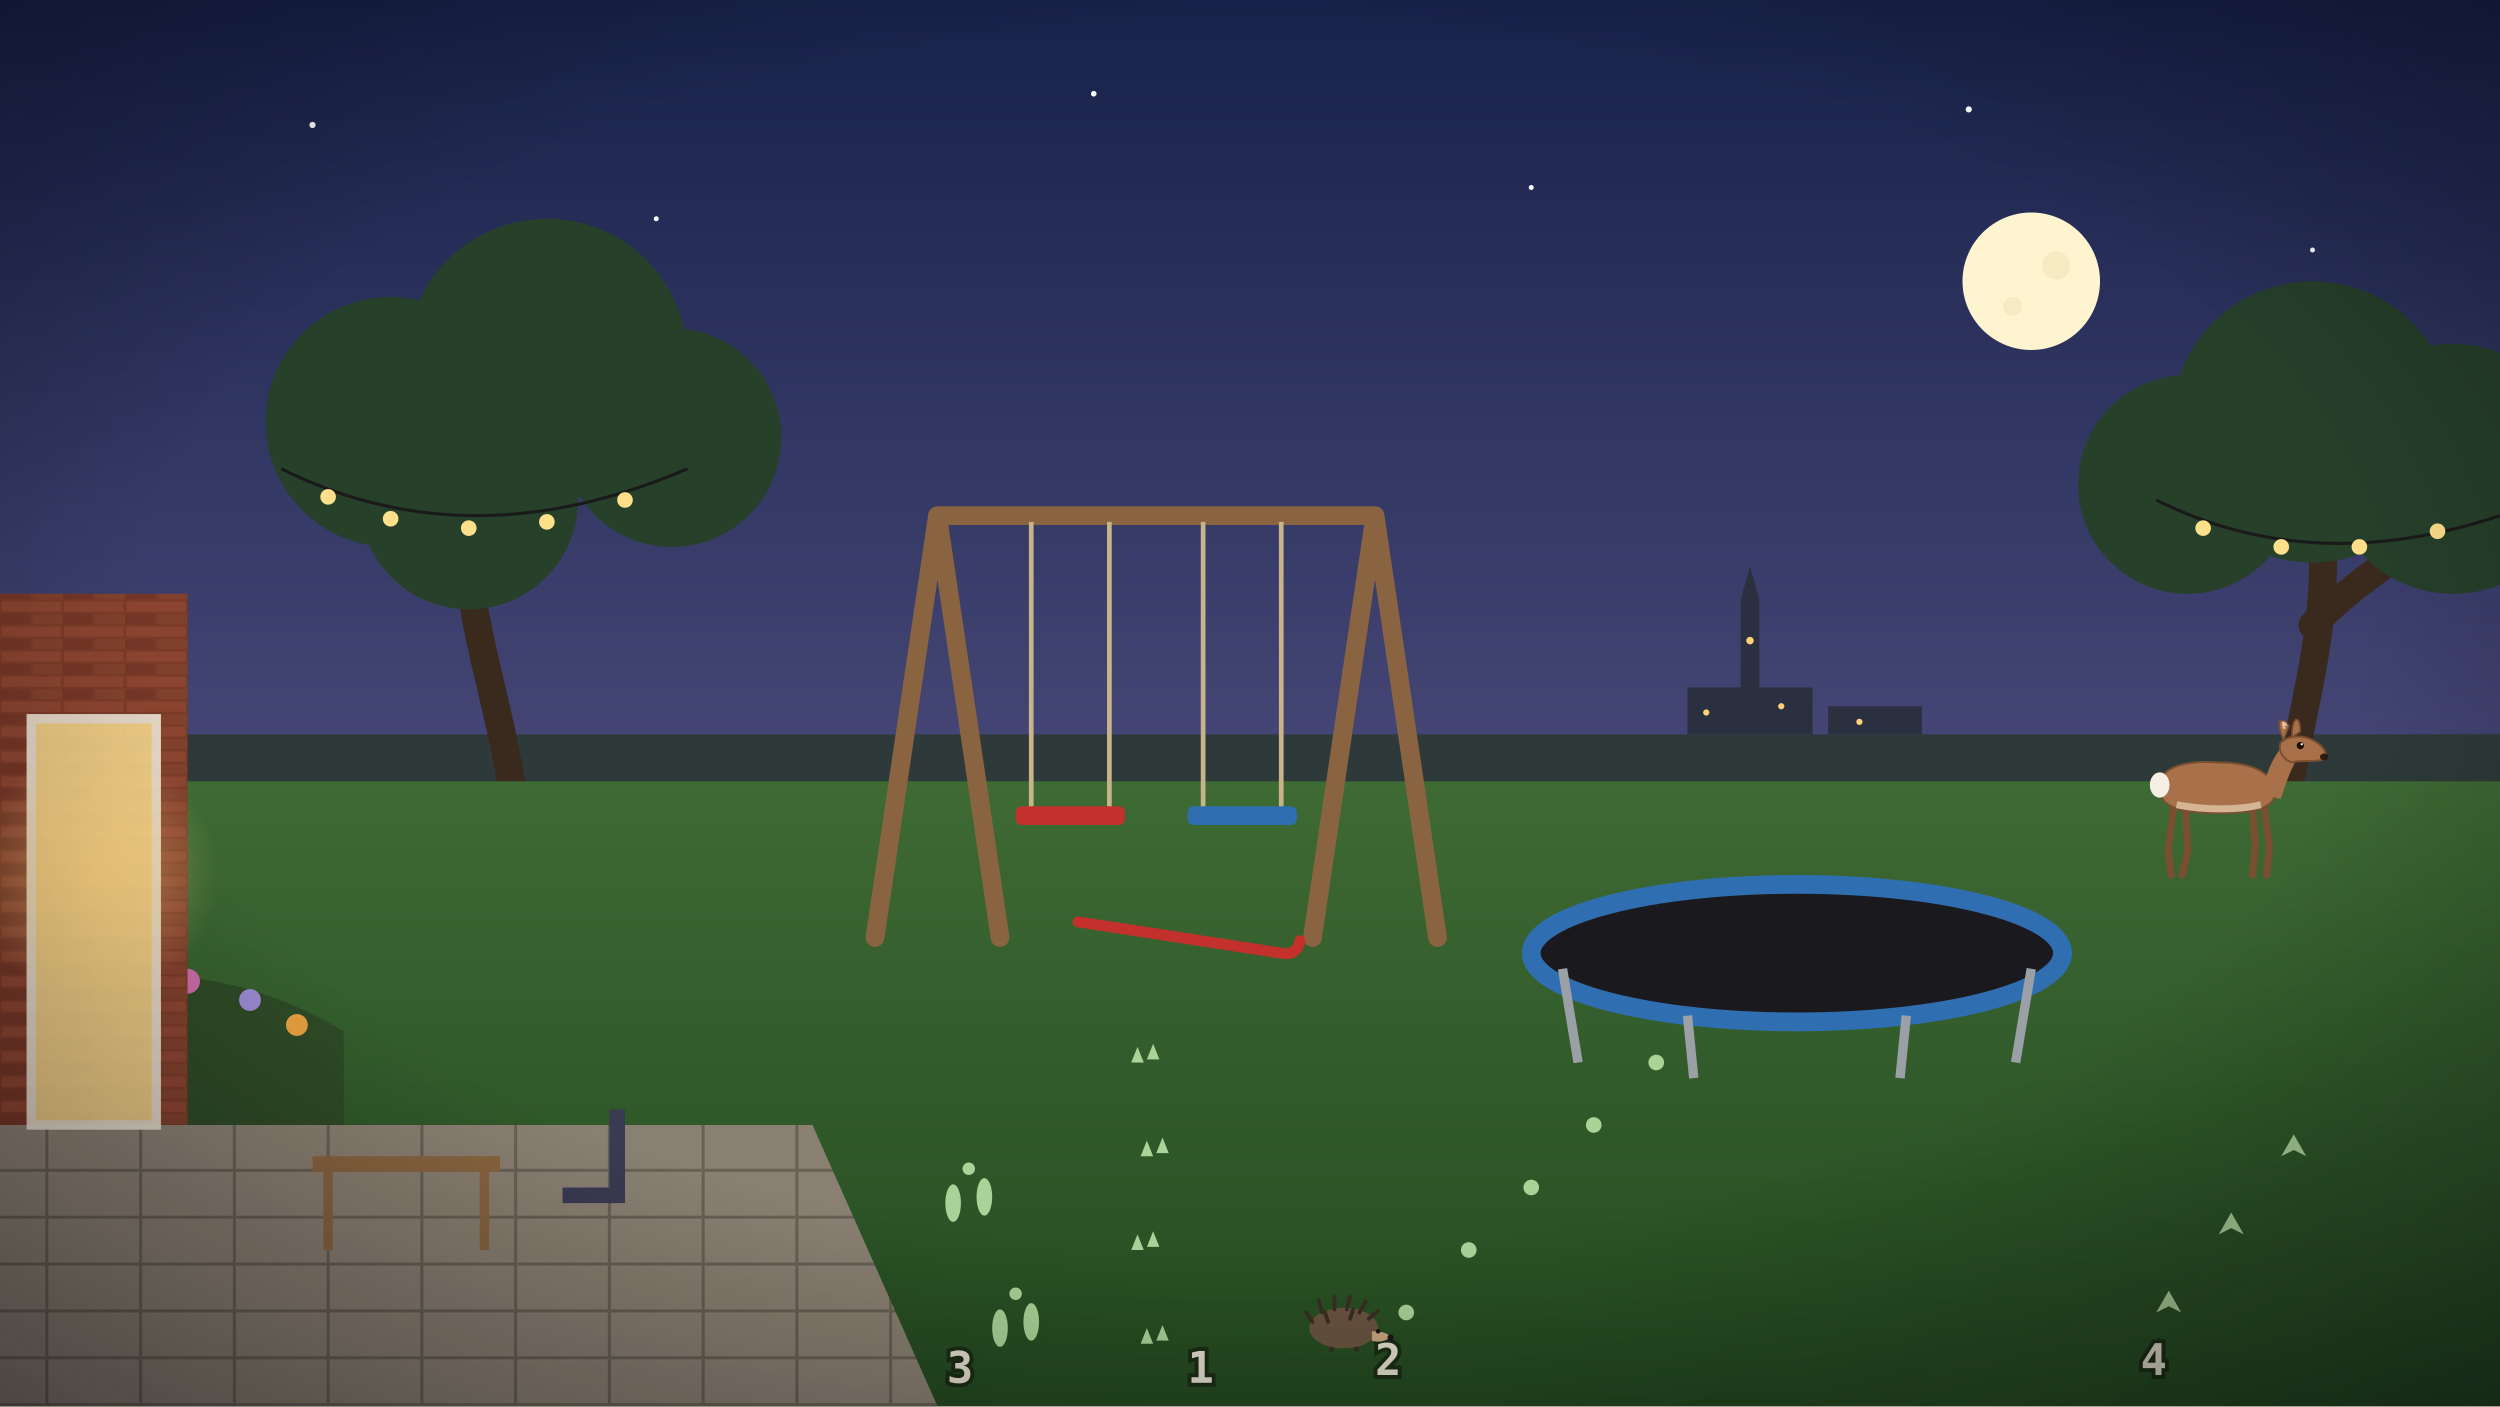
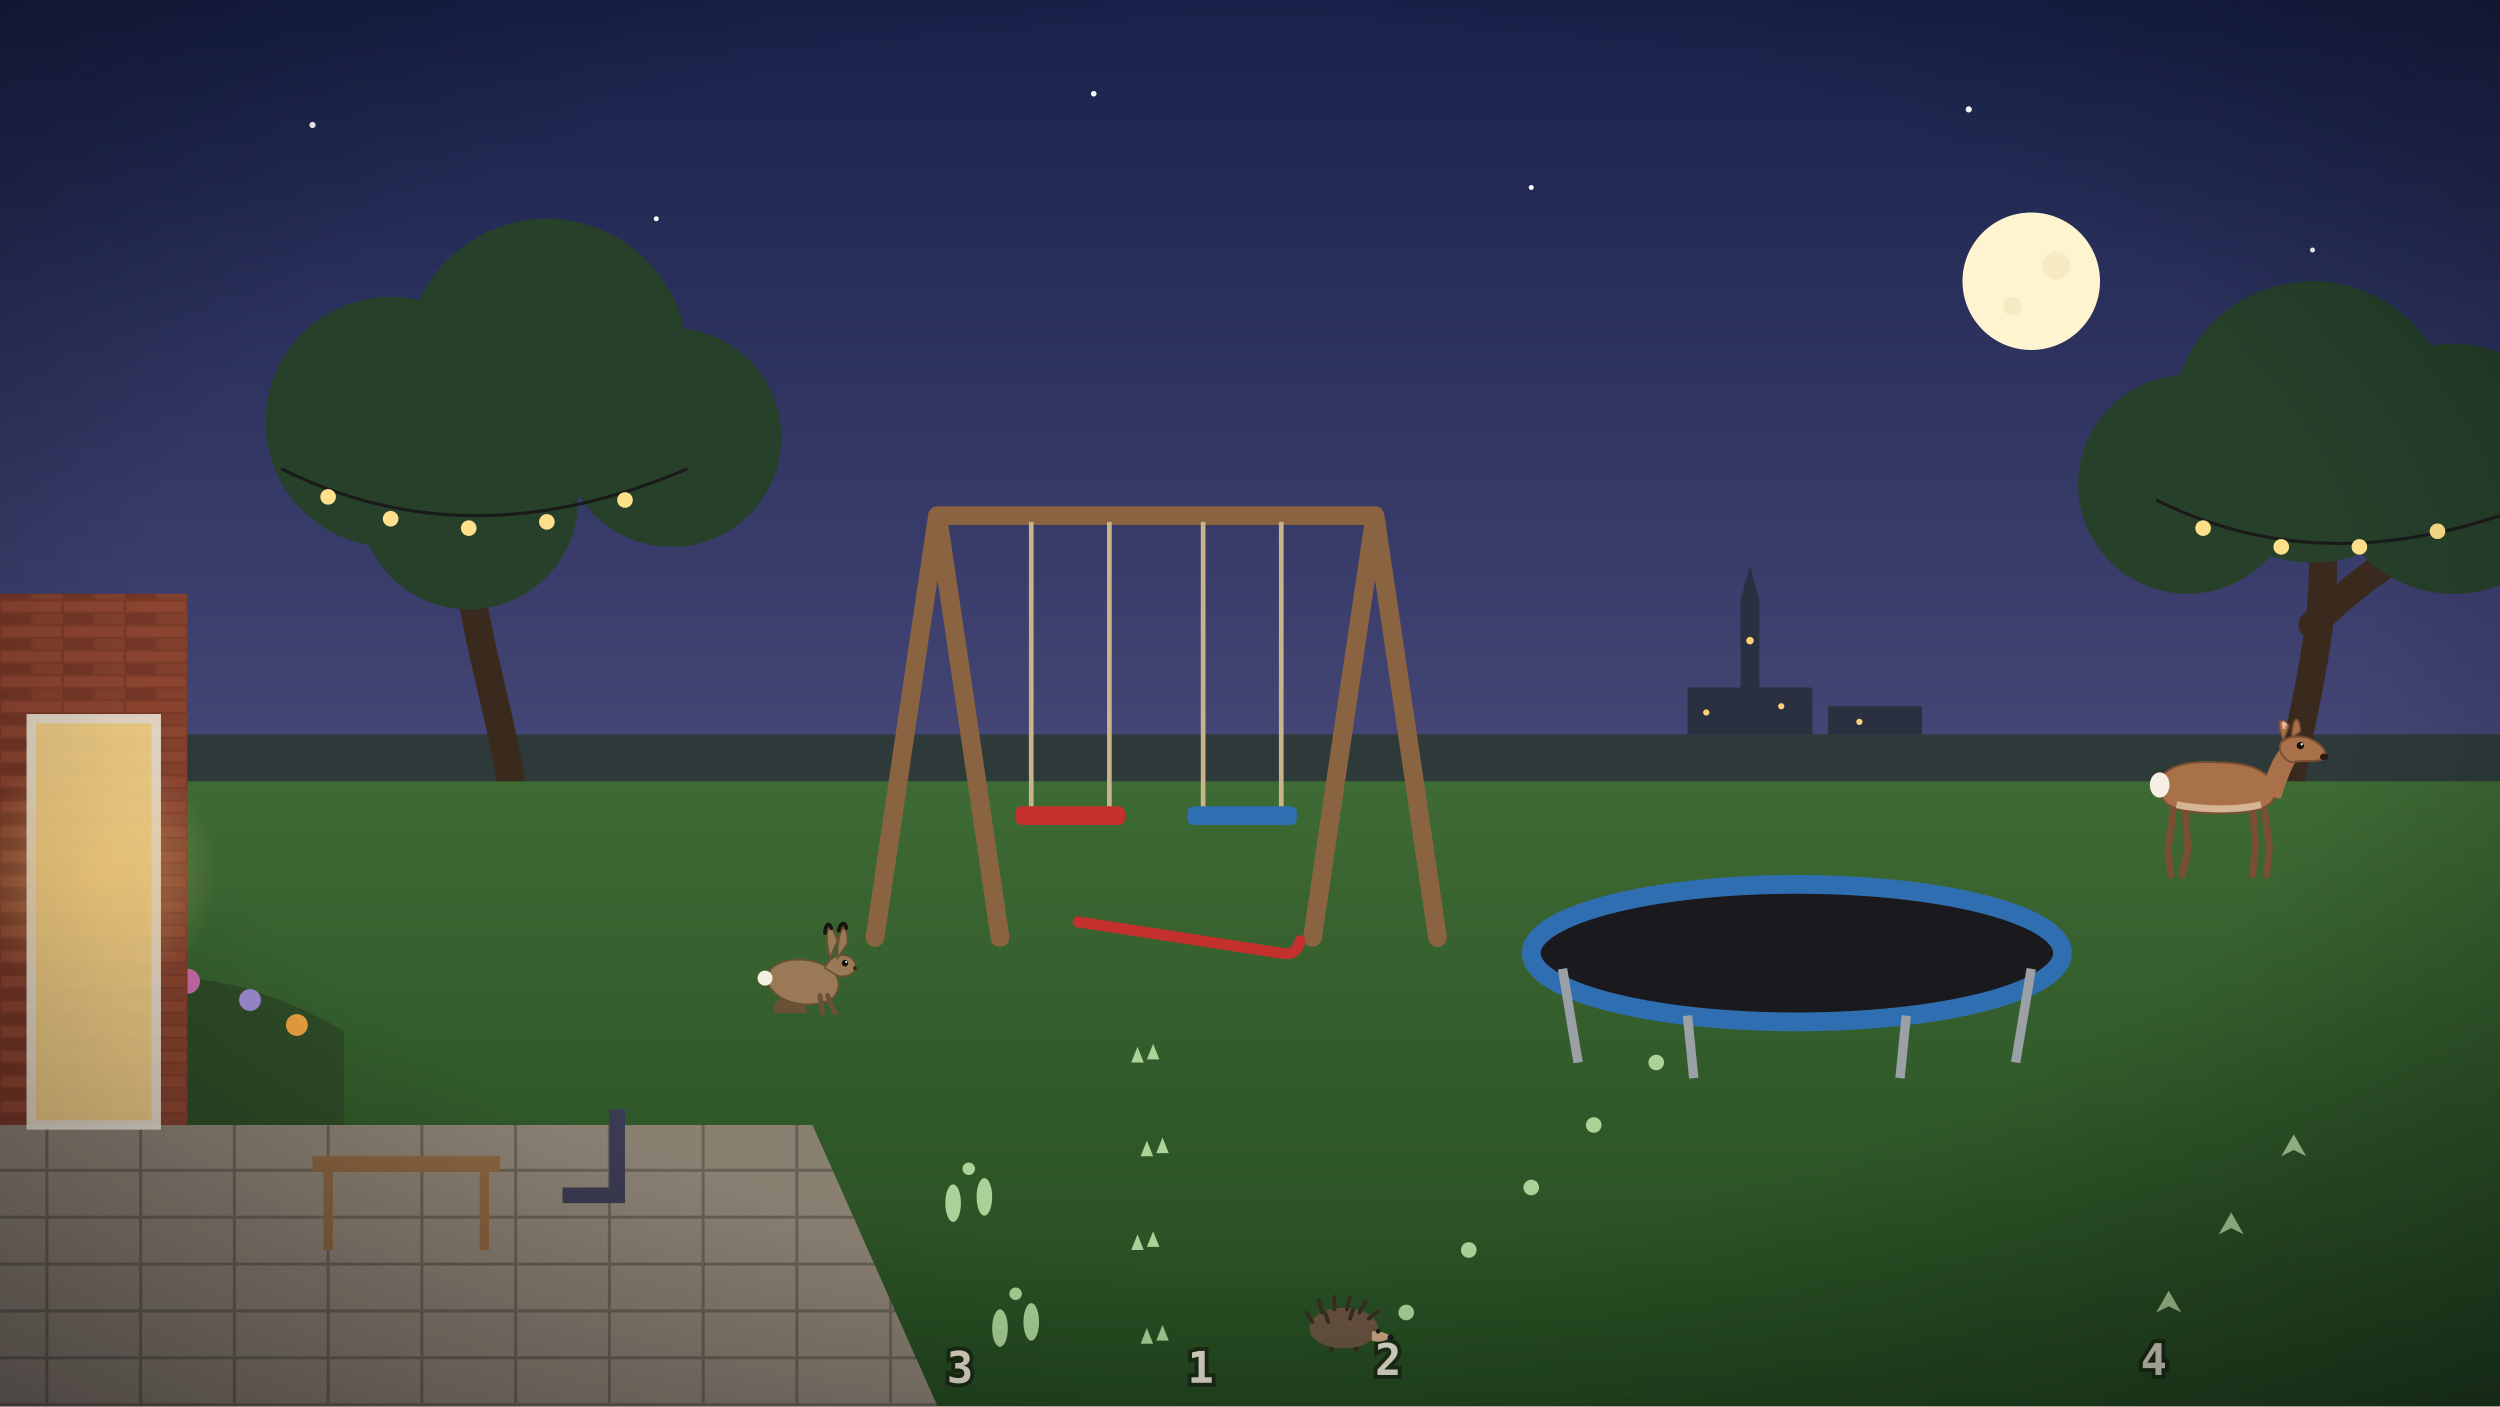
<svg xmlns="http://www.w3.org/2000/svg" class="scene" id="sc-tuin" viewBox="0 0 1600 900" preserveAspectRatio="xMidYMid slice" aria-label="De tuin op het zuiden, bij avond, met het terras, de trampoline en de schommels">
  <defs>
    <linearGradient id="tnSky" x1="0" y1="0" x2="0" y2="1">
      <stop offset="0" stop-color="#18224a" />
      <stop offset=".6" stop-color="#4a4a7a" />
      <stop offset="1" stop-color="#c98a6a" />
    </linearGradient>
    <linearGradient id="tnLawn" x1="0" y1="0" x2="0" y2="1">
      <stop offset="0" stop-color="#3e6a34" />
      <stop offset="1" stop-color="#244a20" />
    </linearGradient>
    <pattern id="tnTiles" width="60" height="30" patternUnits="userSpaceOnUse">
      <rect width="60" height="30" fill="#8a8072" />
      <path d="M0 29 H60 M30 0 V29" stroke="#6a6256" stroke-width="2" />
    </pattern>
    <pattern id="tnBrick" width="40" height="16" patternUnits="userSpaceOnUse">
      <rect width="40" height="16" fill="#7a3a28" />
      <rect x="1" y="1" width="38" height="6.5" fill="#8a4430" />
      <rect x="-19" y="9" width="38" height="6.5" fill="#743626" />
      <rect x="21" y="9" width="38" height="6.5" fill="#80402c" />
    </pattern>
    <radialGradient id="tnGlow" cx=".5" cy=".5" r=".5">
      <stop offset="0" stop-color="#ffd27a" stop-opacity=".5" />
      <stop offset="1" stop-color="#ffd27a" stop-opacity="0" />
    </radialGradient>
    <radialGradient id="tnVign" cx=".5" cy=".45" r=".8">
      <stop offset=".55" stop-color="#000" stop-opacity="0" />
      <stop offset="1" stop-color="#05040e" stop-opacity=".55" />
    </radialGradient>
  </defs>
  <rect width="1600" height="900" fill="url(#tnSky)" />
  <g fill="#fff">
    <circle class="tn-star" cx="200" cy="80" r="2" />
    <circle class="tn-star b" cx="420" cy="140" r="1.6" />
    <circle class="tn-star" cx="700" cy="60" r="1.8" />
    <circle class="tn-star c" cx="980" cy="120" r="1.6" />
    <circle class="tn-star b" cx="1260" cy="70" r="2" />
    <circle class="tn-star" cx="1480" cy="160" r="1.6" />
  </g>
  <circle id="tn-maan" cx="1300" cy="180" r="44" fill="#fff4d0" />
  <circle cx="1316" cy="170" r="9" fill="#efe2b8" opacity=".6" />
  <circle cx="1288" cy="196" r="6" fill="#efe2b8" opacity=".6" />
  <path d="M0 470 H1600 V520 H0Z" fill="#2e3a3a" />
  <g fill="#2a3040">
    <rect x="1080" y="440" width="80" height="30" />
    <rect x="1114" y="384" width="12" height="86" />
    <path d="M1114 384 l6 -22 l6 22z" />
    <rect x="1170" y="452" width="60" height="18" />
  </g>
  <g fill="#ffd27a">
    <circle class="tn-city" cx="1092" cy="456" r="2" />
    <circle class="tn-city b" cx="1140" cy="452" r="2" />
    <circle cx="1120" cy="410" r="2.4" />
    <circle class="tn-city" cx="1190" cy="462" r="2" />
  </g>
  <g>
    <path d="M330 520 C320 440 290 380 300 300 M300 380 C260 340 230 330 200 300 M310 340 C350 300 380 290 420 260" stroke="#3a2a1e" stroke-width="18" fill="none" stroke-linecap="round" />
    <g fill="#26402a">
      <circle cx="250" cy="270" r="80" />
      <circle cx="350" cy="230" r="90" />
      <circle cx="430" cy="280" r="70" />
      <circle cx="300" cy="320" r="70" />
    </g>
    <path d="M1460 540 C1470 450 1500 390 1480 300 M1480 400 C1520 360 1550 350 1580 320" stroke="#3a2a1e" stroke-width="18" fill="none" stroke-linecap="round" />
    <g fill="#26402a">
      <circle cx="1480" cy="270" r="90" />
      <circle cx="1570" cy="300" r="80" />
      <circle cx="1400" cy="310" r="70" />
    </g>
    <g id="tn-lampjes" fill="#ffe08a">
      <path d="M180 300 Q300 360 440 300 M1380 320 Q1480 370 1600 330" stroke="#1a1a1a" stroke-width="2" fill="none" />
      <circle class="tn-bulb" cx="210" cy="318" r="5" />
      <circle class="tn-bulb b" cx="250" cy="332" r="5" />
      <circle class="tn-bulb" cx="300" cy="338" r="5" />
      <circle class="tn-bulb b" cx="350" cy="334" r="5" />
      <circle class="tn-bulb" cx="400" cy="320" r="5" />
      <circle class="tn-bulb b" cx="1410" cy="338" r="5" />
      <circle class="tn-bulb" cx="1460" cy="350" r="5" />
      <circle class="tn-bulb b" cx="1510" cy="350" r="5" />
      <circle class="tn-bulb" cx="1560" cy="340" r="5" />
    </g>
  </g>
  <path d="M0 500 H1600 V900 H0Z" fill="url(#tnLawn)" />
  <g id="tn-schommel">
    <path d="M600 330 L560 600 M600 330 L640 600 M880 330 L840 600 M880 330 L920 600 M600 330 H880" stroke="#8a6440" stroke-width="12" stroke-linecap="round" />
    <g class="tn-swing">
      <path d="M660 334 V520 M710 334 V520" stroke="#c9b48a" stroke-width="3" />
      <rect x="650" y="516" width="70" height="12" rx="4" fill="#c4302b" />
    </g>
    <g class="tn-swing b">
      <path d="M770 334 V520 M820 334 V520" stroke="#c9b48a" stroke-width="3" />
      <rect x="760" y="516" width="70" height="12" rx="4" fill="#2f6fb1" />
    </g>
  </g>
  <g id="tn-tramp">
    <ellipse cx="1150" cy="610" rx="170" ry="44" fill="#1a1a1e" stroke="#2f6fb1" stroke-width="12" />
    <path d="M1000 620 L1010 680 M1300 620 L1290 680 M1080 650 L1084 690 M1220 650 L1216 690" stroke="#9aa0a6" stroke-width="6" />
  </g>
  <g id="tn-sporen" fill="#b8e0a4" opacity=".9">
    <g transform="translate(730 860)">
      <path d="M0 0 l4 -10 l4 10z M10 -2 l4 -10 l4 10z" />
    </g>
    <g transform="translate(724 800)">
      <path d="M0 0 l4 -10 l4 10z M10 -2 l4 -10 l4 10z" />
    </g>
    <g transform="translate(730 740)">
      <path d="M0 0 l4 -10 l4 10z M10 -2 l4 -10 l4 10z" />
    </g>
    <g transform="translate(724 680)">
      <path d="M0 0 l4 -10 l4 10z M10 -2 l4 -10 l4 10z" />
    </g>
    <g>
      <circle cx="900" cy="840" r="5" />
      <circle cx="940" cy="800" r="5" />
      <circle cx="980" cy="760" r="5" />
      <circle cx="1020" cy="720" r="5" />
      <circle cx="1060" cy="680" r="5" />
    </g>
    <g>
      <ellipse cx="640" cy="850" rx="5" ry="12" />
      <ellipse cx="660" cy="846" rx="5" ry="12" />
      <circle cx="650" cy="828" r="4" />
      <ellipse cx="610" cy="770" rx="5" ry="12" />
      <ellipse cx="630" cy="766" rx="5" ry="12" />
      <circle cx="620" cy="748" r="4" />
    </g>
    <g>
      <path d="M1380 840 l8 -14 l8 14 l-8 -4z" />
      <path d="M1420 790 l8 -14 l8 14 l-8 -4z" />
      <path d="M1460 740 l8 -14 l8 14 l-8 -4z" />
    </g>
    <g font-family="IBM Plex Mono, monospace" font-size="28" font-weight="600" fill="#f8f0e0" stroke="#1a2a14" stroke-width="5" paint-order="stroke">
      <text x="760" y="885">1</text>
      <text x="880" y="880">2</text>
      <text x="606" y="885">3</text>
      <text x="1370" y="880">4</text>
    </g>
  </g>
  <g id="tn-koevoet">
    <path d="M690 590 L820 610 q10 2 12 -8" stroke="#c4302b" stroke-width="7" fill="none" stroke-linecap="round" />
  </g>
  <g id="tn-border">
    <path d="M0 640 Q120 600 220 660 V720 H0Z" fill="#2e4a26" />
    <g>
      <circle cx="40" cy="630" r="8" fill="#c86aa8" />
      <circle cx="80" cy="620" r="7" fill="#e8a040" />
      <circle cx="120" cy="628" r="8" fill="#c86aa8" />
      <circle cx="160" cy="640" r="7" fill="#9a8ad0" />
      <circle cx="60" cy="650" r="6" fill="#f6efe2" />
      <circle cx="190" cy="656" r="7" fill="#e8a040" />
    </g>
  </g>
  <g id="tn-terras">
    <path d="M0 720 H520 L600 900 H0Z" fill="url(#tnTiles)" />
    <rect x="0" y="380" width="120" height="340" fill="url(#tnBrick)" />
    <rect x="20" y="460" width="80" height="260" fill="#f2d48a" opacity=".9" stroke="#e9e2d2" stroke-width="6" />
    <circle cx="60" cy="560" r="80" fill="url(#tnGlow)" />
    <g>
      <rect x="200" y="740" width="120" height="10" fill="#8a6440" />
      <path d="M210 750 v50 M310 750 v50" stroke="#8a6440" stroke-width="6" />
      <path d="M360 770 h40 v-60 h-10 v50 h-30z" fill="#3a3a52" />
    </g>
  </g>
+   <g id="tn-haas">
+     <g class="ree-walk" style="--walk:-240px;--dir:-1;--walkt:16s">
+       <g class="haas-hop">
+         <g transform="translate(520 650)">
+           <g transform="translate(0 0) scale(0.8 0.8)">
+             <path d="M-30 -2 C-34 -14 -22 -18 -8 -14 L-4 -2Z" fill="#6a5034" />
+             <path d="M-36 -26 C-40 -44 -10 -50 10 -40 C22 -34 24 -22 16 -14 C4 -6 -26 -6 -36 -26Z" fill="#9a7a56" stroke="#6a5034" stroke-width="1.4" />
+             <circle cx="-38" cy="-30" r="6" fill="#f6efe4" />
+             <path d="M12 -16 L18 -2 M6 -16 L8 -2" stroke="#6a5034" stroke-width="4" stroke-linecap="round" />
+             <path d="M10 -38 C14 -50 30 -52 34 -42 C36 -34 28 -30 20 -32Z" fill="#9a7a56" stroke="#6a5034" stroke-width="1.4" />
+             <path d="M14 -46 C8 -70 14 -78 20 -60Z M20 -46 C20 -72 28 -78 28 -58Z" fill="#9a7a56" stroke="#6a5034" stroke-width="1.4" />
+             <path d="M10 -66 C10 -72 13 -76 15 -70 M21 -68 C22 -74 26 -76 27 -70" stroke="#1a1410" stroke-width="3" fill="none" stroke-linecap="round" />
+             <circle cx="26" cy="-42" r="2.6" fill="#1a100a" />
+             <circle cx="27" cy="-43" r=".8" fill="#fff" />
+             <circle cx="34" cy="-38" r="1.6" fill="#3a2418" />
+           </g>
+         </g>
+       </g>
+     </g>
+   </g>
  <g id="tn-egel">
    <g class="tn-egelwalk">
      <g transform="translate(860 860)">
        <ellipse cx="0" cy="-10" rx="22" ry="13" fill="#6a5440" />
        <path d="M-20 -14 l-4 -6 M-14 -20 l-2 -8 M-6 -22 l0 -8 M2 -22 l2 -8 M10 -20 l4 -7 M16 -16 l6 -5 M-10 -14 l-2 -6 M4 -16 l2 -6" stroke="#3a2e22" stroke-width="2.5" stroke-linecap="round" />
        <path d="M18 -8 q10 0 12 4 q-6 4 -12 2z" fill="#c9a882" />
        <circle cx="30" cy="-4" r="2" fill="#1a1a1a" />
        <circle cx="22" cy="-8" r="1.5" fill="#1a1a1a" />
        <path d="M-8 2 v3 M8 2 v3" stroke="#3a2e22" stroke-width="3" />
      </g>
    </g>
  </g>
  <g id="tn-ree" class="tn-ree">
-     <g class="ree-walk walking" style="--walk:-220px;--walkt:24s">
+     <g class="ree-walk walking" style="--walk:-220px;--dir:-1;--walkt:24s">
      <g transform="translate(1420 560)">
        <g transform="translate(0 0) scale(0.9 0.9)">
          <path class="rleg a" d="M-32 -50 L-36 -18 L-34 0" stroke="#7a4e30" stroke-width="5" fill="none" stroke-linecap="round" />
          <path class="rleg b" d="M-24 -48 L-22 -18 L-26 0" stroke="#7a4e30" stroke-width="5" fill="none" stroke-linecap="round" />
          <path class="rleg b" d="M24 -50 L26 -20 L24 0" stroke="#7a4e30" stroke-width="5" fill="none" stroke-linecap="round" />
          <path class="rleg a" d="M32 -50 L36 -20 L34 0" stroke="#7a4e30" stroke-width="5" fill="none" stroke-linecap="round" />
          <path d="M-42 -62 C-44 -76 -24 -82 0 -80 C22 -80 36 -74 40 -62 C42 -50 32 -44 0 -44 C-28 -44 -42 -48 -42 -62Z" fill="#a8714a" stroke="#7a4e30" stroke-width="1.4" />
          <path d="M-30 -50 C-10 -46 14 -46 30 -50" stroke="#e8d2b4" stroke-width="5" fill="none" opacity=".7" />
          <ellipse cx="-42" cy="-64" rx="7" ry="9" fill="#f6efe4" />
          <g id="tn-reehead">
            <g>
              <path d="M30 -58 C34 -72 38 -84 46 -92 L58 -86 C52 -78 48 -66 44 -54Z" fill="#a8714a" />
              <path d="M44 -94 C50 -100 62 -100 70 -94 C76 -90 78 -84 74 -82 C66 -80 58 -82 52 -80 C46 -82 42 -88 44 -94Z" fill="#a8714a" stroke="#7a4e30" stroke-width="1.4" />
              <ellipse cx="75" cy="-84" rx="3" ry="2.4" fill="#2a1a10" />
              <circle cx="58" cy="-92" r="2.6" fill="#1a100a" />
              <circle cx="59" cy="-93" r=".8" fill="#fff" />
              <path d="M46 -96 C40 -110 44 -114 50 -106Z M52 -98 C52 -114 58 -114 58 -102Z" fill="#a8714a" stroke="#7a4e30" stroke-width="1.2" />
              <path d="M47 -104 C45 -108 46 -110 48 -106" stroke="#e8b8a0" stroke-width="2" />
            </g>
          </g>
        </g>
      </g>
    </g>
  </g>
  <rect width="1600" height="900" fill="url(#tnVign)" pointer-events="none" />
  <g class="hits">
    <rect class="hit" data-hs="naarbinnen" data-label="De glazen deur terug naar de zaal" x="14" y="454" width="92" height="266" fill="transparent" />
    <rect class="hit" data-hs="sporen" data-label="Sporen in het gras" x="200" y="620" width="1300" height="40" fill="transparent" />
    <rect class="hit" data-hs="sporen" data-label="Sporen in het gras" x="200" y="690" width="1300" height="200" fill="transparent" />
    <rect class="hit" data-hs="schommel" data-label="De schommels" x="560" y="320" width="370" height="280" fill="transparent" />
    <rect class="hit" id="hit-koevoet" data-hs="koevoet" data-label="Iets roods in het gras" x="680" y="580" width="160" height="40" fill="transparent" />
    <rect class="hit" data-hs="tramp" data-label="De trampoline" x="980" y="560" width="340" height="110" fill="transparent" />
    <rect class="hit" data-hs="tnree" data-label="De ree, die in het maanlicht door de tuin loopt" x="1160" y="486" width="350" height="84" fill="transparent" />
    <rect class="hit" data-hs="terras" data-label="Het terras op het zuiden" x="150" y="726" width="300" height="100" fill="transparent" />
    <rect class="hit" data-hs="sterren" data-label="De sterren" x="150" y="40" width="900" height="120" fill="transparent" />
+     <rect class="hit" data-hs="haas" data-label="Een haas die door de tuin huppelt" x="250" y="600" width="300" height="60" fill="transparent" />
    <rect class="hit" data-hs="egel" data-label="Een egel in het gras" x="760" y="820" width="260" height="60" fill="transparent" />
    <rect class="hit" data-hs="maan" data-label="De maan" x="1250" y="130" width="100" height="100" fill="transparent" />
    <rect class="hit" data-hs="stad2" data-label="De lichtjes van Groningen en de Martinitoren" x="1060" y="360" width="180" height="110" fill="transparent" />
    <rect class="hit" data-hs="border" data-label="De bloemenborder" x="0" y="600" width="220" height="80" fill="transparent" />
    <rect class="hit" data-hs="bomen" data-label="Fruitbomen met lampjes" x="170" y="180" width="300" height="200" fill="transparent" />
  </g>
</svg>
